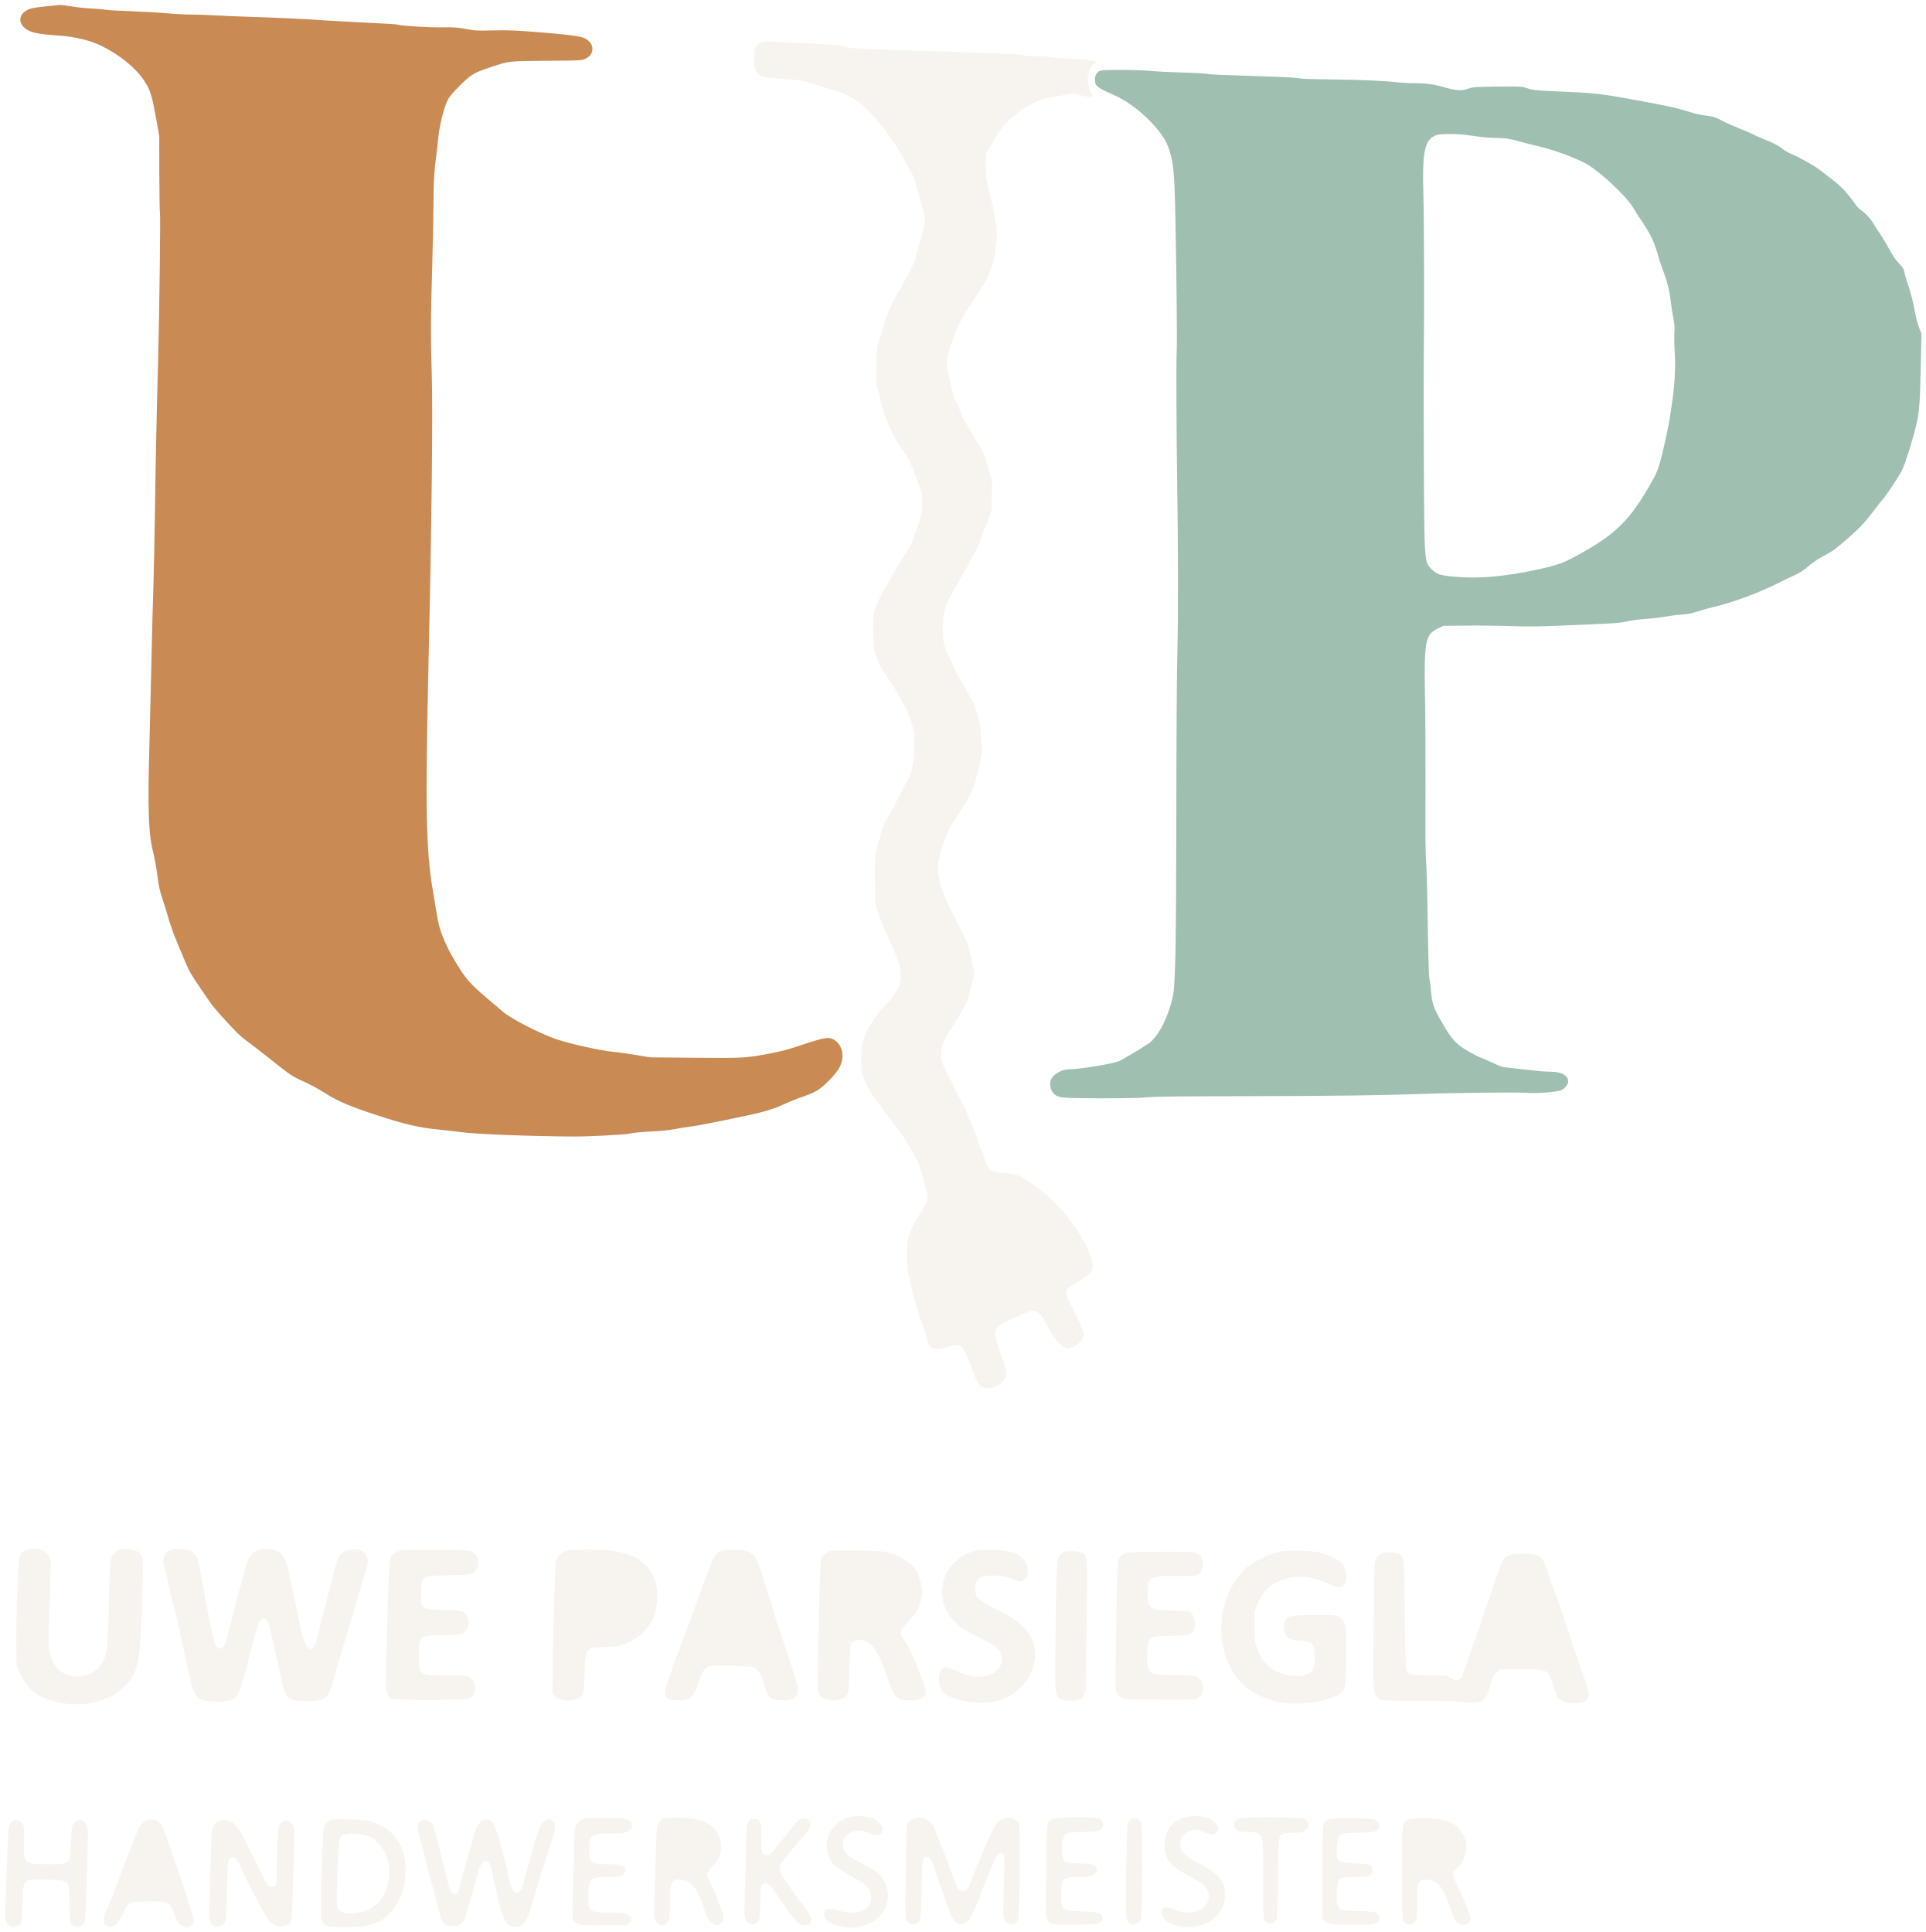
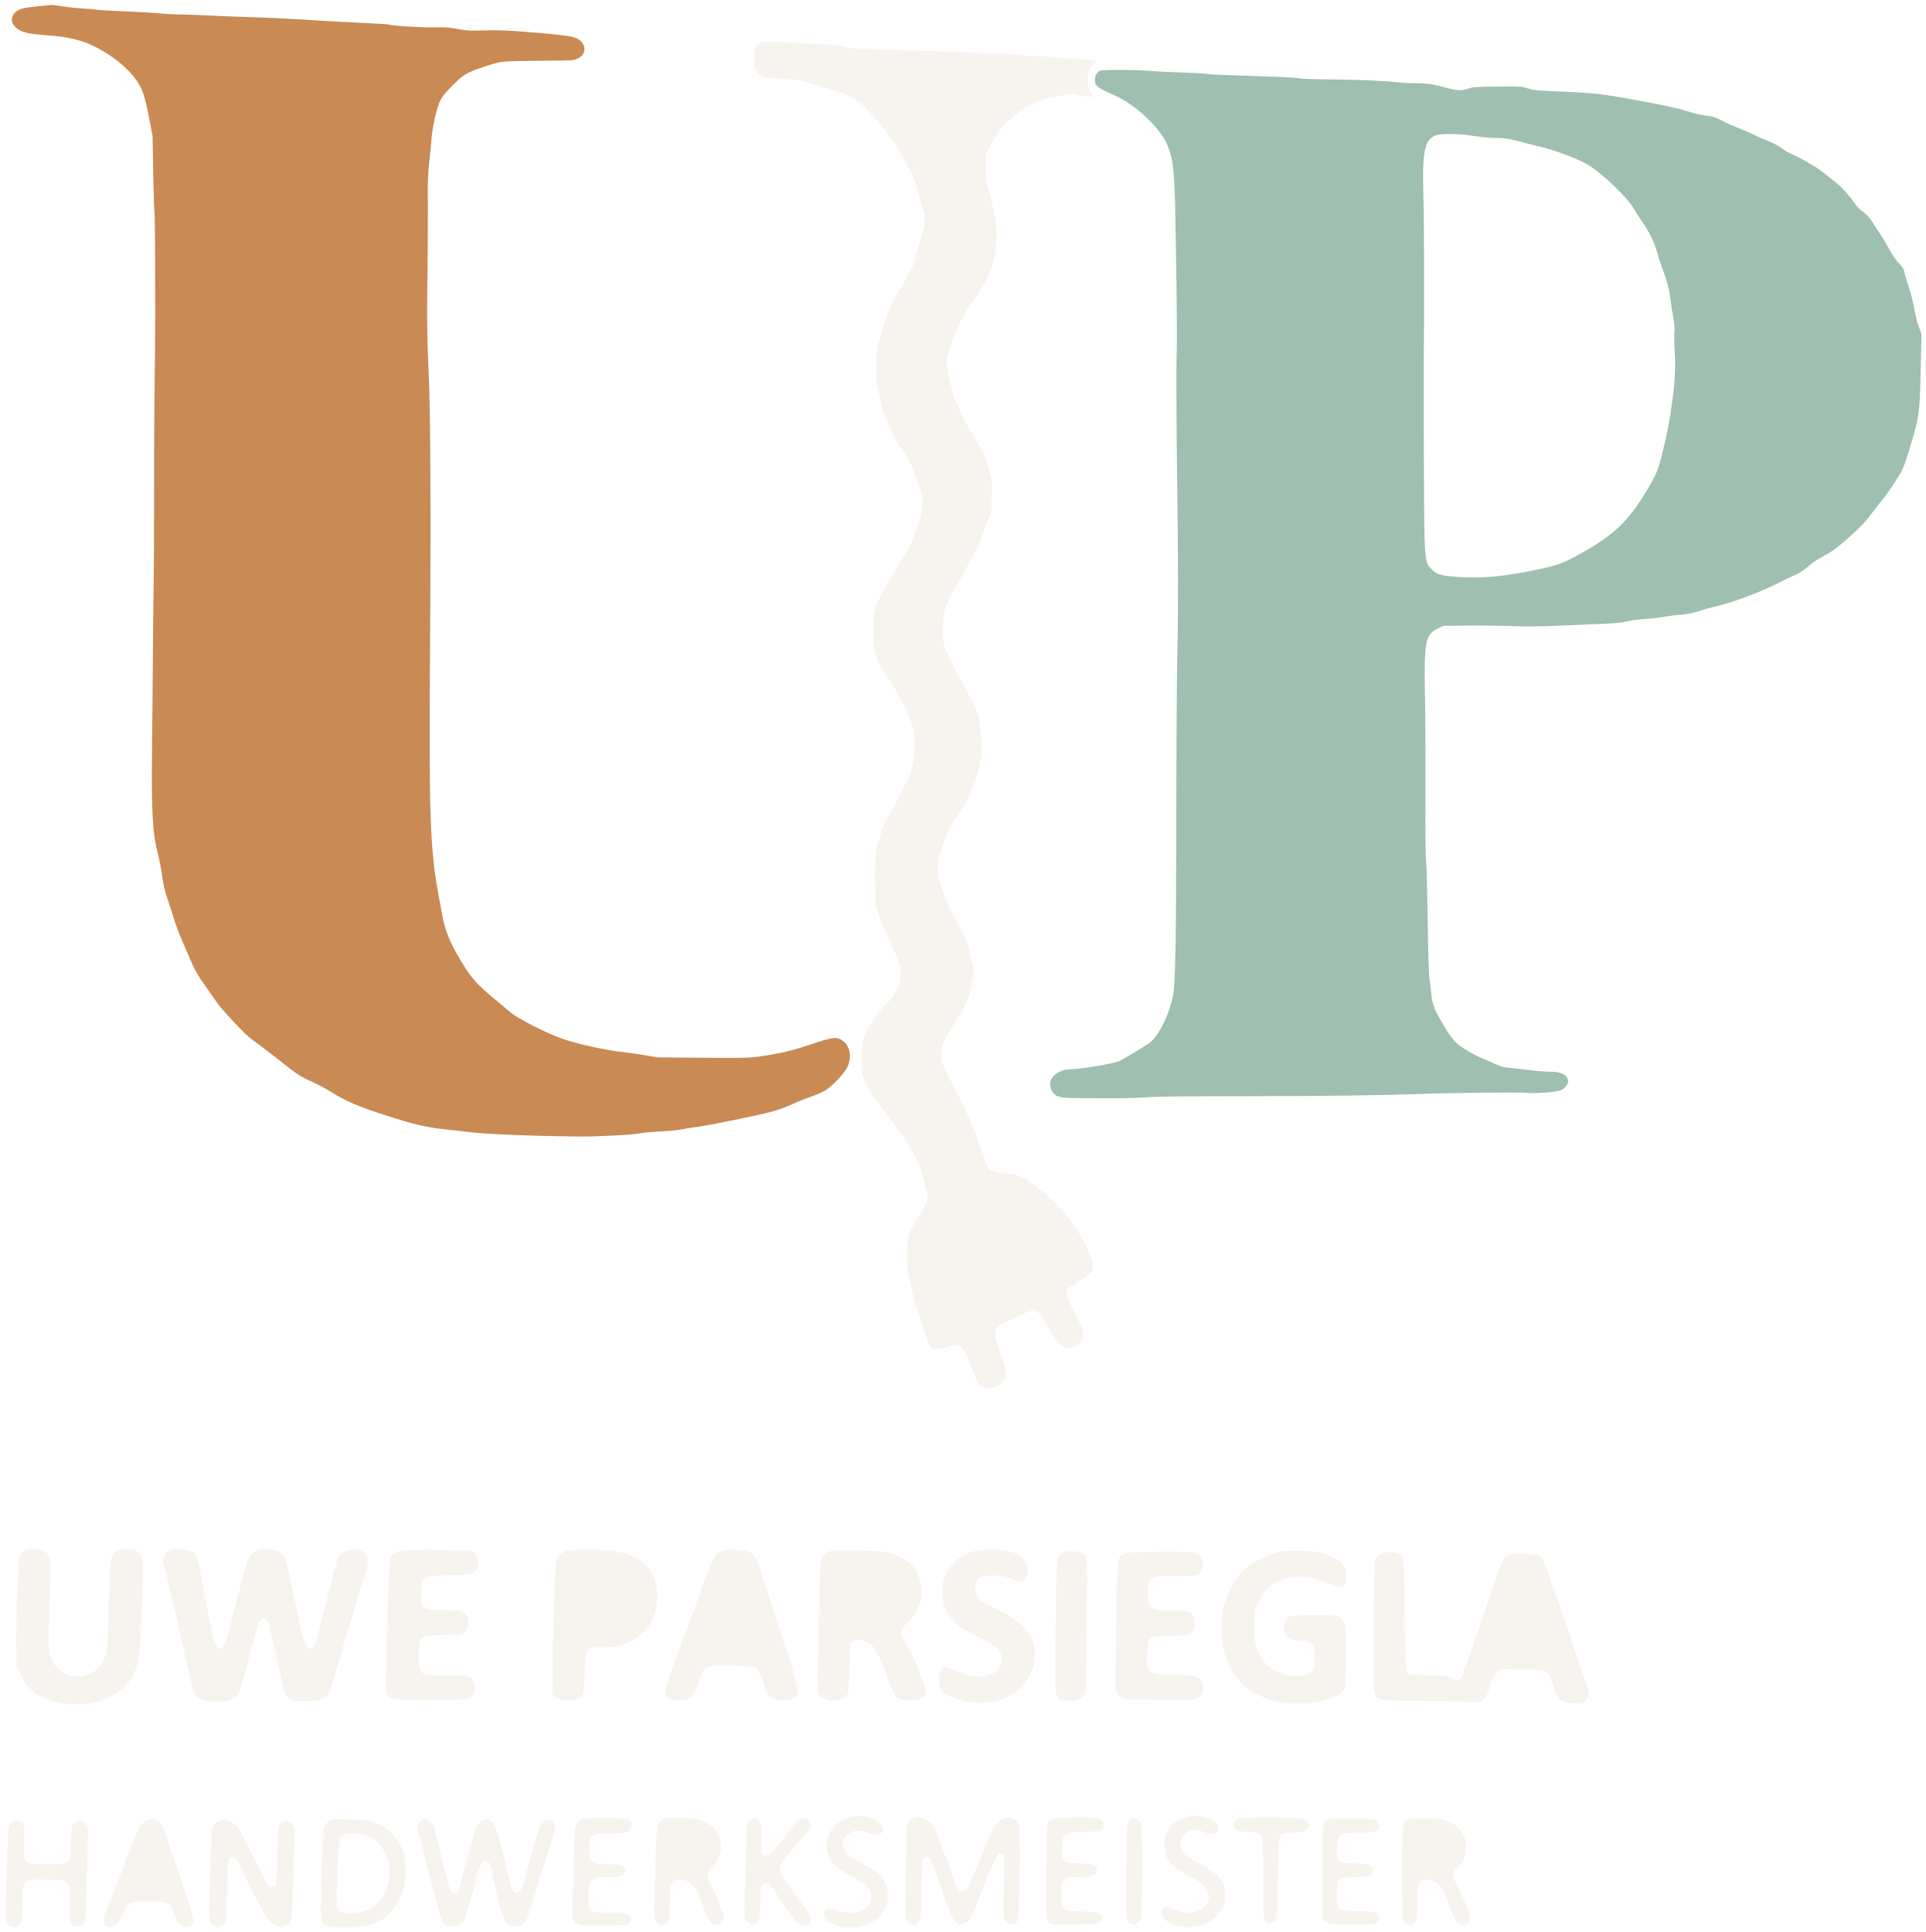
<svg xmlns="http://www.w3.org/2000/svg" viewBox="19 25 2386 2394" role="img" aria-label="Uwe Parsiegla, Handwerksmeister">
  <g id="kabel-wortmarke" transform="translate(0,2438) scale(0.1,-0.1)" fill="#F7F4EF" stroke="none">
    <path d="M9613 23601 c-65 -30 -78 -64 -78 -201 0 -103 2 -119 24 -153 42 -68 78 -79 321 -93 230 -14 242 -17 530 -109 58 -19 125 -39 150 -45 95 -23 262 -116 330 -183 93 -91 234 -252 283 -323 23 -34 72 -105 109 -157 38 -52 84 -130 105 -173 20 -44 49 -97 63 -119 52 -77 72 -129 111 -284 22 -86 51 -190 66 -231 36 -105 29 -181 -30 -365 -25 -77 -53 -175 -62 -219 -10 -43 -30 -101 -45 -130 -109 -204 -149 -277 -159 -290 -58 -70 -181 -354 -206 -476 -9 -46 -30 -115 -45 -154 -28 -70 -29 -75 -32 -301 -3 -226 -3 -231 24 -310 14 -44 29 -107 33 -140 14 -116 148 -424 242 -554 98 -135 122 -182 180 -343 30 -84 64 -178 75 -208 28 -78 18 -276 -19 -365 -13 -33 -44 -117 -68 -188 -36 -104 -56 -145 -111 -225 -37 -53 -91 -140 -119 -192 -86 -158 -132 -238 -153 -267 -32 -46 -101 -207 -113 -264 -18 -91 -14 -425 6 -479 9 -25 29 -79 44 -120 24 -68 55 -118 167 -275 19 -27 56 -90 80 -139 25 -49 61 -111 79 -138 21 -30 52 -103 80 -188 45 -137 45 -140 45 -277 0 -226 -31 -378 -101 -490 -21 -34 -63 -114 -94 -179 -30 -64 -72 -144 -94 -178 -65 -104 -112 -206 -127 -277 -8 -38 -23 -91 -34 -119 -32 -82 -43 -217 -38 -497 l5 -258 41 -127 c22 -70 52 -149 66 -175 53 -99 178 -390 191 -448 19 -78 19 -178 0 -242 -20 -69 -103 -192 -160 -239 -80 -67 -234 -293 -274 -404 -32 -89 -35 -105 -39 -246 -2 -94 0 -172 8 -207 16 -80 108 -262 165 -327 26 -30 76 -98 111 -150 35 -52 90 -124 121 -160 84 -94 271 -397 306 -495 51 -146 67 -197 67 -221 0 -13 11 -58 25 -101 34 -103 29 -126 -56 -259 -81 -127 -142 -242 -158 -299 -33 -114 -31 -426 4 -524 8 -24 20 -73 25 -110 6 -36 25 -115 44 -176 19 -60 42 -137 51 -170 9 -33 30 -94 47 -135 16 -41 36 -106 44 -143 33 -158 87 -183 270 -127 173 53 181 44 325 -344 38 -101 62 -134 116 -158 78 -34 197 8 253 90 40 58 34 130 -24 277 -49 126 -86 255 -86 299 0 74 16 88 205 180 97 47 194 90 216 96 90 24 140 -12 211 -153 85 -170 180 -284 251 -301 67 -16 183 57 207 130 18 54 1 105 -105 309 -129 249 -131 282 -23 340 60 32 152 95 205 141 47 40 55 100 23 194 -102 304 -385 674 -670 877 -214 152 -237 162 -407 178 -178 16 -200 33 -245 180 -11 39 -31 91 -44 116 -12 25 -30 74 -39 110 -9 35 -34 102 -55 149 -22 47 -57 130 -79 185 -21 55 -57 132 -80 170 -48 81 -206 402 -227 459 -34 92 -6 240 65 348 196 301 252 405 277 518 8 36 24 103 36 148 23 90 22 106 -16 267 -9 39 -23 99 -32 135 -8 36 -32 99 -53 140 -21 41 -80 156 -130 255 -149 291 -208 479 -199 635 8 134 122 453 191 536 20 24 91 137 189 301 35 58 108 267 119 338 6 38 20 106 31 150 12 50 17 95 14 120 -3 22 -10 105 -15 185 -12 173 -56 337 -116 427 -19 29 -46 77 -59 107 -13 30 -47 89 -74 133 -28 43 -60 101 -71 129 -11 29 -45 101 -76 160 -66 128 -81 215 -72 414 7 157 36 241 145 423 47 78 118 205 158 282 39 77 88 166 108 199 19 32 49 102 67 155 17 53 52 148 77 211 l46 115 4 192 4 192 -52 173 c-36 122 -62 189 -87 227 -19 29 -59 94 -88 145 -29 50 -71 119 -93 154 -22 34 -54 101 -71 148 -17 47 -42 105 -56 128 -26 45 -39 92 -85 297 -42 189 -40 220 19 399 65 195 138 346 242 499 158 233 208 316 230 381 12 36 32 90 45 121 14 34 27 95 33 156 6 55 13 125 17 155 14 120 -15 301 -103 648 -24 91 -27 126 -28 260 l0 155 74 125 c128 216 167 266 250 322 25 17 67 51 93 75 77 71 273 161 378 174 47 6 122 19 168 30 103 24 121 24 207 -1 61 -18 155 -27 155 -16 0 2 -13 30 -30 61 -57 109 -38 290 36 336 19 11 34 24 34 29 0 21 -125 37 -340 45 -96 4 -211 13 -256 21 -48 8 -105 12 -140 8 -37 -4 -87 0 -134 9 -46 9 -165 18 -305 22 -126 3 -313 10 -415 15 -102 6 -347 15 -545 20 -888 27 -895 27 -970 50 -72 23 -91 24 -620 49 -121 6 -258 13 -305 16 -71 4 -92 2 -127 -14z" />
    <path d="M525 4929 c-40 -11 -74 -43 -92 -88 -19 -45 -45 -756 -41 -1116 l3 -240 46 -95 c93 -191 192 -275 399 -336 309 -91 650 -33 857 145 124 107 179 210 214 401 18 104 49 784 49 1094 0 180 -27 220 -161 238 -93 13 -146 0 -193 -47 -50 -49 -54 -86 -66 -563 -16 -616 -20 -666 -63 -757 -64 -134 -177 -207 -322 -209 -141 -2 -249 63 -310 187 -56 114 -59 149 -46 522 25 760 25 731 1 780 -38 78 -163 117 -275 84z" />
    <path d="M2330 4934 c-67 -28 -84 -40 -101 -78 -24 -53 -24 -79 2 -162 12 -38 27 -98 34 -134 29 -148 56 -269 75 -325 18 -57 38 -143 95 -410 14 -66 32 -147 40 -180 27 -115 64 -280 80 -357 23 -110 66 -191 113 -214 53 -25 219 -38 312 -24 130 19 162 52 204 210 14 49 33 114 44 142 11 29 23 73 27 98 8 52 44 193 85 330 15 52 33 118 40 145 30 129 124 128 150 -2 6 -32 18 -84 26 -115 8 -32 19 -81 24 -110 5 -29 18 -87 29 -128 20 -76 32 -131 77 -340 43 -204 77 -230 299 -229 234 0 272 28 333 249 55 198 143 495 196 665 30 94 66 217 81 275 26 100 68 238 120 400 38 117 41 160 16 214 -57 117 -289 99 -351 -28 -11 -23 -20 -49 -20 -57 0 -9 -11 -49 -25 -89 -14 -40 -25 -84 -25 -96 0 -13 -11 -59 -25 -103 -14 -44 -30 -106 -36 -138 -5 -32 -23 -98 -39 -148 -15 -49 -33 -112 -38 -140 -30 -155 -72 -302 -95 -331 -66 -85 -127 30 -187 351 -12 66 -31 155 -42 199 -10 43 -26 113 -33 155 -23 127 -74 338 -90 378 -33 78 -93 116 -203 128 -160 18 -243 -47 -290 -226 -54 -207 -82 -308 -95 -344 -8 -22 -18 -60 -21 -85 -4 -25 -20 -90 -35 -145 -32 -112 -62 -228 -86 -325 -26 -105 -82 -140 -127 -79 -19 25 -77 276 -118 511 -22 123 -55 294 -75 388 -8 36 -19 91 -25 123 -22 130 -79 176 -223 183 -45 2 -89 1 -97 -2z" />
    <path d="M5154 4916 c-125 -40 -136 -63 -146 -291 -10 -227 -38 -1241 -38 -1357 0 -106 17 -156 63 -183 48 -29 930 -26 980 3 95 54 85 218 -17 266 -28 13 -73 16 -270 16 -348 0 -346 -1 -346 245 0 248 0 248 305 255 194 4 223 7 248 24 86 58 82 209 -7 262 -27 16 -59 20 -231 25 -290 8 -291 9 -287 202 5 223 0 220 340 227 279 5 296 9 341 66 61 77 16 217 -76 238 -62 14 -817 16 -859 2z" />
    <path d="M7208 4914 c-59 -18 -112 -68 -127 -119 -14 -48 -39 -808 -43 -1307 l-3 -346 29 -31 c74 -77 289 -67 343 15 15 24 19 60 25 257 11 329 16 337 243 337 147 1 189 8 289 52 158 68 291 205 331 342 87 290 31 528 -157 667 -109 81 -258 128 -438 140 -201 13 -438 10 -492 -7z" />
    <path d="M9133 4914 c-63 -23 -106 -77 -138 -175 -15 -46 -37 -102 -48 -124 -11 -22 -33 -78 -48 -125 -15 -47 -55 -159 -89 -250 -34 -91 -74 -201 -89 -245 -16 -44 -54 -145 -86 -225 -31 -80 -77 -203 -102 -275 -24 -71 -58 -168 -74 -215 -60 -172 -31 -220 135 -220 148 0 194 41 253 228 40 128 72 175 132 193 59 18 516 8 562 -13 42 -18 87 -103 120 -227 40 -144 71 -173 199 -179 199 -10 251 53 196 235 -47 155 -208 645 -236 723 -16 41 -36 104 -44 140 -9 36 -44 146 -76 245 -33 99 -74 226 -91 282 -59 196 -110 235 -313 240 -90 2 -132 -1 -163 -13z" />
    <path d="M12308 4919 c-200 -29 -375 -183 -427 -377 -50 -187 3 -378 143 -517 64 -64 89 -80 256 -163 218 -109 274 -147 301 -205 56 -125 -4 -242 -146 -286 -123 -38 -241 -21 -405 59 -123 59 -166 54 -195 -25 -13 -33 -16 -62 -12 -111 10 -126 79 -183 283 -234 281 -71 553 -15 717 145 149 146 219 343 183 515 -43 201 -165 322 -486 478 -158 77 -209 113 -234 166 -35 74 -13 176 48 219 45 32 263 33 346 0 142 -55 141 -54 176 -43 57 19 84 97 63 182 -16 70 -82 136 -165 167 -94 36 -309 50 -446 30z" />
    <path d="M10454 4902 c-46 -22 -78 -58 -93 -105 -9 -30 -22 -479 -37 -1287 -7 -384 -7 -385 76 -427 80 -41 220 -27 271 28 35 38 37 52 44 349 4 140 11 270 17 288 23 77 147 81 244 7 51 -39 121 -166 174 -314 105 -298 127 -339 190 -365 59 -24 202 -21 258 4 71 32 80 70 43 173 -57 158 -122 321 -141 352 -10 16 -28 55 -40 85 -12 30 -35 72 -51 93 -81 102 -76 143 30 246 137 133 202 315 166 463 -43 179 -94 250 -236 330 -144 81 -201 90 -564 95 -288 3 -313 2 -351 -15z" />
    <path d="M16100 4909 c-102 -10 -167 -32 -322 -111 -148 -75 -230 -157 -325 -325 -243 -430 -139 -1038 219 -1284 90 -62 243 -126 353 -149 240 -49 610 -3 753 94 86 59 87 60 90 466 4 378 1 406 -44 459 -48 58 -82 63 -371 59 -286 -5 -301 -8 -339 -72 -23 -40 -24 -120 -1 -166 27 -56 65 -72 182 -80 116 -7 148 -21 171 -75 15 -36 19 -186 8 -245 -35 -170 -405 -156 -588 24 -58 56 -90 112 -127 221 -22 64 -24 86 -24 255 l0 185 45 104 c51 118 100 179 182 229 173 103 366 122 568 54 63 -22 134 -49 157 -60 74 -38 117 -39 153 -4 54 55 39 205 -28 275 -53 57 -240 134 -342 142 -123 10 -290 12 -370 4z" />
    <path d="M13385 4903 c-38 -10 -73 -43 -90 -85 -16 -40 -30 -739 -30 -1488 0 -241 23 -275 185 -275 98 0 141 18 174 74 22 38 21 0 31 1022 8 734 11 704 -69 740 -40 18 -150 24 -201 12z" />
    <path d="M14429 4901 c-283 -6 -286 -6 -322 -31 -77 -52 -73 -13 -87 -875 -6 -423 -9 -787 -5 -808 9 -49 61 -102 107 -110 18 -3 220 -7 448 -9 396 -2 417 -2 455 17 104 52 97 219 -11 270 -31 14 -72 17 -263 19 -270 2 -301 10 -333 83 -17 38 -18 58 -13 171 12 230 6 225 285 232 222 5 245 10 284 63 27 37 29 126 3 179 -32 64 -65 73 -272 73 -267 0 -295 20 -295 215 0 202 14 210 343 210 281 0 296 4 329 76 36 82 5 180 -66 209 -42 18 -245 23 -587 16z" />
    <path d="M17327 4886 c-49 -18 -76 -42 -95 -86 -14 -30 -17 -137 -23 -810 -7 -794 -6 -825 32 -874 49 -62 38 -61 559 -62 306 -1 491 -6 520 -13 58 -14 144 -14 195 0 65 18 98 63 129 174 34 122 56 167 103 202 l37 28 250 -1 c292 -1 308 -5 355 -78 16 -26 38 -85 50 -134 41 -163 96 -207 261 -207 83 0 99 3 127 23 67 48 65 105 -12 302 -36 93 -118 335 -170 500 -41 130 -199 583 -209 599 -4 6 -29 81 -56 166 -73 237 -96 257 -299 263 -173 6 -240 -17 -280 -96 -10 -21 -101 -280 -201 -577 -100 -297 -203 -596 -229 -665 -27 -69 -51 -137 -54 -151 -19 -79 -82 -100 -152 -51 l-40 27 -225 5 c-161 4 -232 9 -248 18 -49 28 -49 34 -57 737 -8 731 -7 719 -71 750 -48 23 -150 29 -197 11z" />
    <path d="M10740 1620 c-25 -6 -72 -23 -105 -39 -211 -104 -269 -379 -116 -554 33 -37 124 -95 284 -181 137 -74 181 -129 181 -226 0 -159 -176 -232 -401 -166 -134 39 -183 29 -183 -37 0 -82 84 -138 247 -165 118 -19 214 -4 330 53 208 103 278 355 152 544 -46 69 -85 98 -259 191 -168 89 -197 111 -222 168 -67 150 95 284 267 222 138 -49 172 -50 201 -5 37 56 -27 141 -136 180 -55 20 -179 27 -240 15z" />
    <path d="M14893 1615 c-187 -51 -273 -161 -273 -350 0 -172 70 -261 298 -380 154 -81 202 -118 231 -178 93 -192 -163 -349 -395 -243 -111 51 -174 41 -174 -27 0 -176 390 -252 600 -117 120 77 183 181 188 310 8 181 -63 272 -312 404 -86 45 -165 95 -187 117 -99 99 -62 250 72 294 57 19 87 16 174 -20 79 -32 119 -32 151 1 28 27 27 56 -2 101 -51 79 -239 123 -371 88z" />
    <path d="M7480 1601 c-89 -10 -123 -30 -151 -88 -23 -47 -24 -59 -30 -418 -4 -203 -10 -449 -14 -545 -10 -287 -18 -282 387 -278 l286 3 26 24 c45 42 31 89 -34 115 -32 12 -77 16 -208 16 -252 0 -262 8 -262 213 0 211 17 227 243 227 150 0 194 13 212 63 24 70 -37 97 -218 97 -212 0 -227 12 -227 187 0 175 24 193 258 193 81 0 164 5 186 11 107 30 119 140 17 169 -43 12 -391 20 -471 11z" />
    <path d="M8432 1603 c-36 -7 -89 -64 -100 -108 -6 -22 -13 -159 -17 -305 -3 -146 -10 -388 -16 -538 -9 -260 -8 -276 10 -317 25 -56 83 -79 126 -51 48 31 55 68 55 271 0 239 18 285 110 285 148 0 229 -95 314 -365 47 -149 118 -223 187 -194 66 27 73 102 20 208 -16 31 -37 84 -46 117 -9 32 -39 101 -65 151 -76 146 -76 157 12 250 70 75 103 151 103 233 -2 243 -187 371 -530 368 -77 0 -150 -3 -163 -5z" />
    <path d="M11501 1592 c-65 -33 -76 -59 -79 -195 -18 -792 -19 -1023 -4 -1056 21 -45 70 -66 119 -50 62 20 65 39 72 429 7 377 10 400 65 400 39 0 59 -36 117 -208 182 -543 211 -608 284 -626 35 -9 113 29 130 64 7 14 29 59 50 100 21 41 50 111 66 155 74 212 206 516 236 547 23 23 57 18 72 -10 5 -10 5 -177 -1 -389 -8 -323 -7 -376 6 -408 33 -78 139 -79 170 -2 20 47 30 1139 11 1183 -28 66 -101 96 -182 73 -66 -18 -113 -69 -152 -165 -18 -43 -39 -89 -47 -101 -8 -12 -32 -66 -53 -120 -22 -54 -69 -169 -105 -255 -36 -86 -68 -168 -72 -182 -10 -42 -49 -76 -87 -76 -42 0 -61 20 -86 91 -10 30 -30 79 -44 110 -14 31 -33 83 -42 115 -9 33 -38 111 -65 174 -26 63 -62 156 -80 205 -17 50 -38 100 -45 112 -57 86 -175 126 -254 85z" />
    <path d="M13234 1591 c-80 -36 -78 -20 -82 -652 -4 -507 -3 -559 13 -592 30 -65 50 -68 354 -65 256 3 271 4 298 24 31 23 38 43 29 80 -11 41 -54 51 -251 59 -253 10 -255 11 -255 215 0 198 12 210 203 210 172 0 242 28 235 94 -6 58 -40 70 -211 76 -167 6 -189 12 -206 61 -16 46 -14 213 3 254 27 63 49 69 252 75 165 5 185 7 211 26 52 39 40 114 -22 140 -57 24 -517 20 -571 -5z" />
    <path d="M15533 1595 c-58 -25 -72 -94 -27 -136 23 -21 37 -24 139 -29 94 -4 119 -9 142 -26 53 -40 53 -33 53 -552 0 -531 0 -527 60 -552 44 -18 94 6 108 52 6 19 13 236 16 506 7 523 8 530 66 551 18 6 74 11 124 11 67 0 102 5 132 19 78 35 80 116 4 153 -47 24 -763 27 -817 3z" />
    <path d="M9494 1586 c-52 -23 -55 -43 -64 -496 -5 -228 -12 -481 -15 -561 -8 -175 2 -210 62 -235 33 -14 40 -14 70 0 55 26 63 60 63 260 0 188 6 220 44 237 38 18 83 -15 136 -98 152 -240 267 -388 317 -409 70 -30 133 -1 133 60 0 34 -57 133 -109 191 -28 31 -138 184 -226 314 -70 102 -71 153 -5 234 158 196 219 268 265 317 84 89 92 154 24 191 -64 34 -134 -21 -266 -209 -18 -25 -47 -61 -66 -81 -18 -20 -50 -59 -71 -88 -44 -59 -71 -76 -112 -71 -49 5 -56 33 -50 206 6 157 -1 200 -35 229 -24 20 -63 23 -95 9z" />
    <path d="M14215 1591 c-58 -24 -59 -30 -66 -335 -13 -532 -10 -883 5 -920 31 -74 137 -67 169 11 24 61 28 1154 4 1199 -22 42 -71 61 -112 45z" />
    <path d="M16648 1584 c-75 -31 -73 -16 -73 -661 l0 -571 24 -26 c36 -38 98 -46 362 -46 299 0 331 10 317 100 -8 55 -42 65 -256 70 -218 6 -240 12 -261 72 -13 37 -13 124 -2 227 14 114 16 115 216 121 193 6 220 16 220 85 0 68 -28 79 -214 85 -220 7 -240 24 -227 203 11 165 29 177 266 177 187 0 243 15 256 64 11 47 -3 76 -49 96 -57 26 -518 29 -579 4z" />
    <path d="M17670 1593 c-114 -41 -108 -6 -108 -669 0 -360 4 -569 10 -587 28 -74 141 -71 167 4 6 19 11 108 11 219 0 111 5 200 11 219 20 56 91 75 172 47 101 -36 146 -110 252 -407 31 -90 49 -114 96 -133 79 -32 144 29 121 112 -21 73 -90 238 -144 342 -83 159 -84 188 -8 249 82 65 127 217 100 330 -16 68 -81 164 -136 202 -75 51 -210 79 -384 78 -80 0 -152 -3 -160 -6z" />
    <path d="M2022 1579 c-45 -13 -106 -77 -125 -130 -9 -24 -35 -89 -58 -144 -23 -55 -65 -163 -94 -240 -29 -77 -70 -183 -90 -235 -20 -52 -56 -147 -79 -210 -24 -63 -55 -138 -69 -167 -66 -128 -24 -227 80 -192 49 16 69 41 126 157 73 148 69 146 293 150 263 5 292 -7 338 -145 33 -97 61 -139 109 -158 47 -19 61 -19 96 0 66 34 70 17 -134 631 -103 307 -197 578 -211 601 -42 73 -110 103 -182 82z" />
    <path d="M4290 1580 c-40 -18 -80 -61 -89 -100 -11 -40 -31 -598 -34 -922 -3 -309 -4 -308 304 -308 220 0 299 14 419 72 131 64 251 229 302 415 27 102 30 305 5 406 -51 206 -209 363 -423 422 -74 20 -445 31 -484 15z m370 -180 c159 -25 253 -106 316 -272 36 -96 39 -109 37 -199 -3 -160 -58 -305 -145 -385 -149 -137 -450 -169 -498 -54 -19 45 9 819 31 864 25 53 112 69 259 46z" />
    <path d="M5415 1576 c-59 -26 -67 -76 -31 -193 24 -76 88 -332 101 -403 4 -19 22 -82 40 -140 19 -58 52 -183 75 -278 62 -263 77 -288 183 -299 99 -10 165 44 187 157 7 30 33 125 60 210 26 85 53 180 60 210 33 155 71 230 115 230 43 0 71 -51 86 -157 6 -43 21 -114 34 -158 12 -44 28 -114 35 -155 14 -86 70 -248 100 -290 49 -69 154 -75 219 -12 42 40 54 73 135 347 58 196 124 407 197 632 61 188 66 214 49 257 -39 103 -170 40 -199 -95 -6 -27 -22 -75 -35 -107 -13 -31 -27 -75 -31 -97 -4 -22 -20 -83 -35 -135 -52 -177 -79 -275 -86 -311 -7 -43 -38 -97 -59 -105 -51 -20 -84 19 -108 131 -64 292 -161 648 -192 701 -32 55 -82 80 -130 64 -60 -20 -103 -93 -130 -218 -8 -38 -23 -93 -35 -122 -11 -29 -26 -76 -31 -104 -6 -28 -26 -100 -45 -160 -18 -59 -41 -145 -49 -189 -19 -99 -36 -129 -72 -125 -38 4 -61 43 -83 138 -11 47 -35 146 -55 220 -19 74 -53 212 -76 305 -47 195 -58 218 -114 245 -48 23 -42 23 -80 6z" />
    <path d="M354 1566 c-56 -25 -62 -57 -74 -418 -6 -178 -15 -428 -20 -557 -7 -188 -7 -239 4 -265 25 -60 75 -85 131 -66 63 21 69 46 75 290 7 303 -3 294 305 288 283 -5 275 4 275 -294 0 -236 6 -265 63 -283 29 -10 42 -9 72 3 63 27 67 47 76 421 4 182 11 431 15 555 7 214 6 228 -13 271 -37 84 -121 88 -167 9 -19 -31 -22 -57 -26 -220 -7 -272 -6 -270 -296 -270 -288 0 -295 7 -286 279 6 198 -2 235 -54 257 -40 17 -41 17 -80 0z" />
    <path d="M2895 1561 c-44 -20 -70 -57 -79 -111 -3 -19 -13 -274 -22 -566 -15 -507 -15 -534 2 -569 35 -74 127 -80 176 -12 22 31 23 40 30 372 8 375 10 399 34 426 39 43 96 2 132 -93 51 -137 302 -615 353 -672 67 -75 148 -97 226 -59 54 25 60 51 67 303 3 124 11 374 17 556 11 317 11 334 -7 370 -39 80 -117 89 -168 21 -23 -31 -34 -205 -35 -552 -1 -203 -7 -225 -62 -225 -37 0 -67 31 -93 97 -10 26 -69 145 -131 263 -61 118 -127 247 -146 285 -75 153 -186 216 -294 166z" />
  </g>
-   <g id="u" transform="translate(0,2438) scale(0.1,-0.1)" fill="#C98A54" stroke="none">
-     <path d="M747 24050 c-131 -14 -178 -23 -215 -42 -114 -56 -121 -169 -15 -241 65 -43 150 -60 393 -77 210 -14 403 -61 544 -132 222 -111 413 -266 518 -421 80 -118 101 -186 159 -512 l32 -180 1 -470 c1 -258 4 -475 8 -481 8 -12 -7 -1234 -22 -1794 -19 -691 -29 -1154 -39 -1840 -5 -371 -15 -812 -20 -980 -6 -168 -18 -618 -26 -1000 -9 -382 -20 -843 -25 -1025 -21 -762 -10 -1060 49 -1290 16 -66 40 -194 51 -285 17 -131 30 -192 65 -295 24 -71 58 -181 75 -244 17 -62 61 -184 97 -270 36 -86 83 -198 104 -249 49 -120 83 -180 189 -332 48 -69 106 -153 129 -188 39 -58 192 -230 326 -366 33 -34 90 -83 128 -109 37 -26 165 -125 285 -220 255 -204 268 -213 433 -287 69 -32 177 -90 240 -131 160 -103 319 -171 659 -281 335 -110 513 -151 738 -173 86 -9 225 -24 307 -35 191 -25 864 -50 1380 -53 200 -1 630 22 705 38 41 9 158 20 260 25 117 5 224 16 290 29 58 12 145 26 195 31 103 11 707 134 900 184 84 22 176 55 260 94 72 33 180 76 242 96 64 21 139 55 175 78 88 56 225 199 268 278 70 131 41 283 -66 346 -65 38 -116 30 -384 -59 -173 -59 -269 -84 -414 -112 -298 -56 -334 -58 -936 -52 l-545 5 -180 30 c-99 16 -215 33 -257 36 -165 14 -564 102 -733 162 -210 74 -550 249 -647 332 -36 31 -122 104 -190 161 -230 195 -281 254 -414 478 -122 207 -190 376 -218 548 -9 55 -32 193 -51 306 -88 522 -97 1007 -55 2869 39 1701 54 3079 40 3525 -15 472 -14 710 6 1385 7 267 14 598 15 735 0 273 8 409 32 585 9 63 20 169 26 235 13 143 68 372 113 465 24 50 58 92 152 186 139 139 181 165 386 232 236 78 209 74 689 79 434 3 435 3 487 27 127 58 107 212 -34 261 -55 18 -223 40 -487 61 -349 28 -439 32 -640 27 -180 -5 -212 -3 -320 18 -104 20 -146 22 -314 20 -171 -2 -494 19 -541 35 -8 3 -100 9 -205 14 -453 23 -589 30 -735 40 -228 16 -507 29 -845 40 -165 5 -374 14 -465 19 -91 6 -228 10 -306 11 -78 0 -208 7 -290 15 -82 8 -275 19 -430 25 -155 5 -305 14 -335 19 -30 5 -110 12 -179 16 -69 3 -179 15 -245 26 -66 10 -129 18 -140 18 -11 -1 -95 -9 -188 -19z" />
+   <g id="u-entzerrt" transform="matrix(1 0 0.015365 1 -11.2318 0)">
+     <g id="u" transform="translate(0,2438) scale(0.1,-0.1)" fill="#C98A54" stroke="none">
+       <path d="M747 24050 c-131 -14 -178 -23 -215 -42 -114 -56 -121 -169 -15 -241 65 -43 150 -60 393 -77 210 -14 403 -61 544 -132 222 -111 413 -266 518 -421 80 -118 101 -186 159 -512 l32 -180 1 -470 c1 -258 4 -475 8 -481 8 -12 -7 -1234 -22 -1794 -19 -691 -29 -1154 -39 -1840 -5 -371 -15 -812 -20 -980 -6 -168 -18 -618 -26 -1000 -9 -382 -20 -843 -25 -1025 -21 -762 -10 -1060 49 -1290 16 -66 40 -194 51 -285 17 -131 30 -192 65 -295 24 -71 58 -181 75 -244 17 -62 61 -184 97 -270 36 -86 83 -198 104 -249 49 -120 83 -180 189 -332 48 -69 106 -153 129 -188 39 -58 192 -230 326 -366 33 -34 90 -83 128 -109 37 -26 165 -125 285 -220 255 -204 268 -213 433 -287 69 -32 177 -90 240 -131 160 -103 319 -171 659 -281 335 -110 513 -151 738 -173 86 -9 225 -24 307 -35 191 -25 864 -50 1380 -53 200 -1 630 22 705 38 41 9 158 20 260 25 117 5 224 16 290 29 58 12 145 26 195 31 103 11 707 134 900 184 84 22 176 55 260 94 72 33 180 76 242 96 64 21 139 55 175 78 88 56 225 199 268 278 70 131 41 283 -66 346 -65 38 -116 30 -384 -59 -173 -59 -269 -84 -414 -112 -298 -56 -334 -58 -936 -52 l-545 5 -180 30 c-99 16 -215 33 -257 36 -165 14 -564 102 -733 162 -210 74 -550 249 -647 332 -36 31 -122 104 -190 161 -230 195 -281 254 -414 478 -122 207 -190 376 -218 548 -9 55 -32 193 -51 306 -88 522 -97 1007 -55 2869 39 1701 54 3079 40 3525 -15 472 -14 710 6 1385 7 267 14 598 15 735 0 273 8 409 32 585 9 63 20 169 26 235 13 143 68 372 113 465 24 50 58 92 152 186 139 139 181 165 386 232 236 78 209 74 689 79 434 3 435 3 487 27 127 58 107 212 -34 261 -55 18 -223 40 -487 61 -349 28 -439 32 -640 27 -180 -5 -212 -3 -320 18 -104 20 -146 22 -314 20 -171 -2 -494 19 -541 35 -8 3 -100 9 -205 14 -453 23 -589 30 -735 40 -228 16 -507 29 -845 40 -165 5 -374 14 -465 19 -91 6 -228 10 -306 11 -78 0 -208 7 -290 15 -82 8 -275 19 -430 25 -155 5 -305 14 -335 19 -30 5 -110 12 -179 16 -69 3 -179 15 -245 26 -66 10 -129 18 -140 18 -11 -1 -95 -9 -188 -19z" />
+     </g>
  </g>
  <g id="p" transform="translate(0,2438) scale(0.1,-0.1)" fill="#9FBFB0" stroke="none">
    <path d="M13821 23254 c-41 -17 -64 -57 -64 -110 0 -80 21 -97 240 -194 263 -115 578 -414 662 -627 65 -167 81 -298 92 -788 16 -734 26 -1656 18 -1776 -6 -109 -3 -988 6 -1574 13 -827 14 -1734 3 -2124 -7 -252 -12 -1066 -13 -1986 -2 -1628 -11 -2140 -42 -2285 -55 -261 -184 -511 -304 -592 -129 -85 -328 -203 -371 -220 -86 -33 -490 -98 -607 -98 -92 0 -192 -54 -228 -123 -20 -40 -13 -115 16 -156 47 -66 82 -74 316 -78 395 -6 760 -1 850 10 63 9 441 13 1280 14 1051 2 1677 11 2140 28 380 14 1234 23 1305 13 84 -11 370 11 412 33 48 24 88 72 88 105 0 78 -80 123 -217 124 -51 0 -143 6 -205 14 -62 8 -160 19 -218 25 -58 6 -125 14 -149 16 -24 3 -89 27 -145 54 -55 26 -112 52 -126 56 -61 18 -240 119 -295 166 -78 67 -123 128 -222 302 -93 163 -108 209 -123 368 -5 63 -15 138 -21 165 -6 29 -14 302 -19 679 -5 347 -14 684 -20 750 -8 84 -11 340 -8 850 1 402 -1 939 -6 1195 -13 698 2 777 163 854 l66 31 280 3 c154 2 406 -1 560 -6 205 -7 364 -5 595 5 173 7 414 18 535 23 165 7 240 14 300 30 46 11 143 24 225 30 80 5 192 18 250 29 58 10 148 22 200 25 71 4 126 15 210 41 63 20 151 45 196 55 248 58 589 186 834 314 47 24 114 56 150 71 74 31 135 71 200 130 25 23 81 62 125 87 44 25 101 57 127 72 55 31 131 92 273 220 115 103 178 173 278 306 39 52 88 114 108 137 43 47 197 281 235 355 35 69 128 363 171 538 44 183 52 279 62 765 l8 390 -33 85 c-17 47 -39 130 -48 185 -19 114 -52 241 -95 365 -16 47 -32 105 -36 130 -6 36 -19 56 -66 106 -40 41 -79 99 -120 175 -34 63 -85 148 -113 189 -29 41 -65 97 -81 124 -35 62 -96 129 -153 168 -24 17 -57 51 -73 76 -16 26 -64 88 -107 138 -71 84 -107 115 -342 294 -63 48 -258 157 -344 192 -39 16 -92 47 -118 69 -42 35 -119 74 -261 130 -27 11 -75 33 -108 50 -33 16 -112 50 -177 75 -64 25 -145 61 -179 80 -86 48 -132 63 -231 74 -47 5 -133 25 -191 44 -141 45 -276 75 -641 142 -482 88 -530 93 -1060 114 -139 6 -233 14 -265 24 -27 8 -67 20 -89 26 -26 8 -128 10 -330 7 -269 -4 -296 -5 -356 -26 -82 -29 -144 -25 -296 18 -138 39 -224 50 -384 51 -69 0 -158 5 -199 10 -137 18 -465 32 -816 36 -211 2 -370 7 -400 14 -27 6 -178 16 -335 20 -616 20 -787 27 -799 34 -6 4 -141 12 -299 17 -158 4 -330 13 -382 18 -155 17 -614 20 -649 5z m4549 -798 c191 -27 286 -36 366 -36 102 0 185 -14 309 -50 55 -16 143 -38 196 -50 171 -37 465 -143 599 -217 170 -93 506 -408 590 -553 23 -41 63 -104 88 -140 93 -134 153 -245 187 -352 19 -59 35 -112 35 -118 0 -5 23 -71 50 -146 58 -155 85 -261 100 -395 6 -52 20 -143 32 -204 15 -81 19 -128 14 -181 -4 -40 -2 -152 4 -250 12 -189 0 -408 -35 -639 -9 -55 -20 -131 -25 -169 -6 -38 -26 -141 -45 -230 -89 -405 -99 -434 -237 -666 -229 -386 -402 -552 -813 -783 -220 -124 -280 -146 -526 -200 -421 -92 -741 -121 -1049 -93 -173 15 -216 29 -273 84 -101 97 -99 67 -105 1317 -3 583 -3 1191 -1 1350 7 502 4 1678 -5 1970 -16 554 14 698 160 750 52 19 250 19 384 1z" />
  </g>
</svg>
